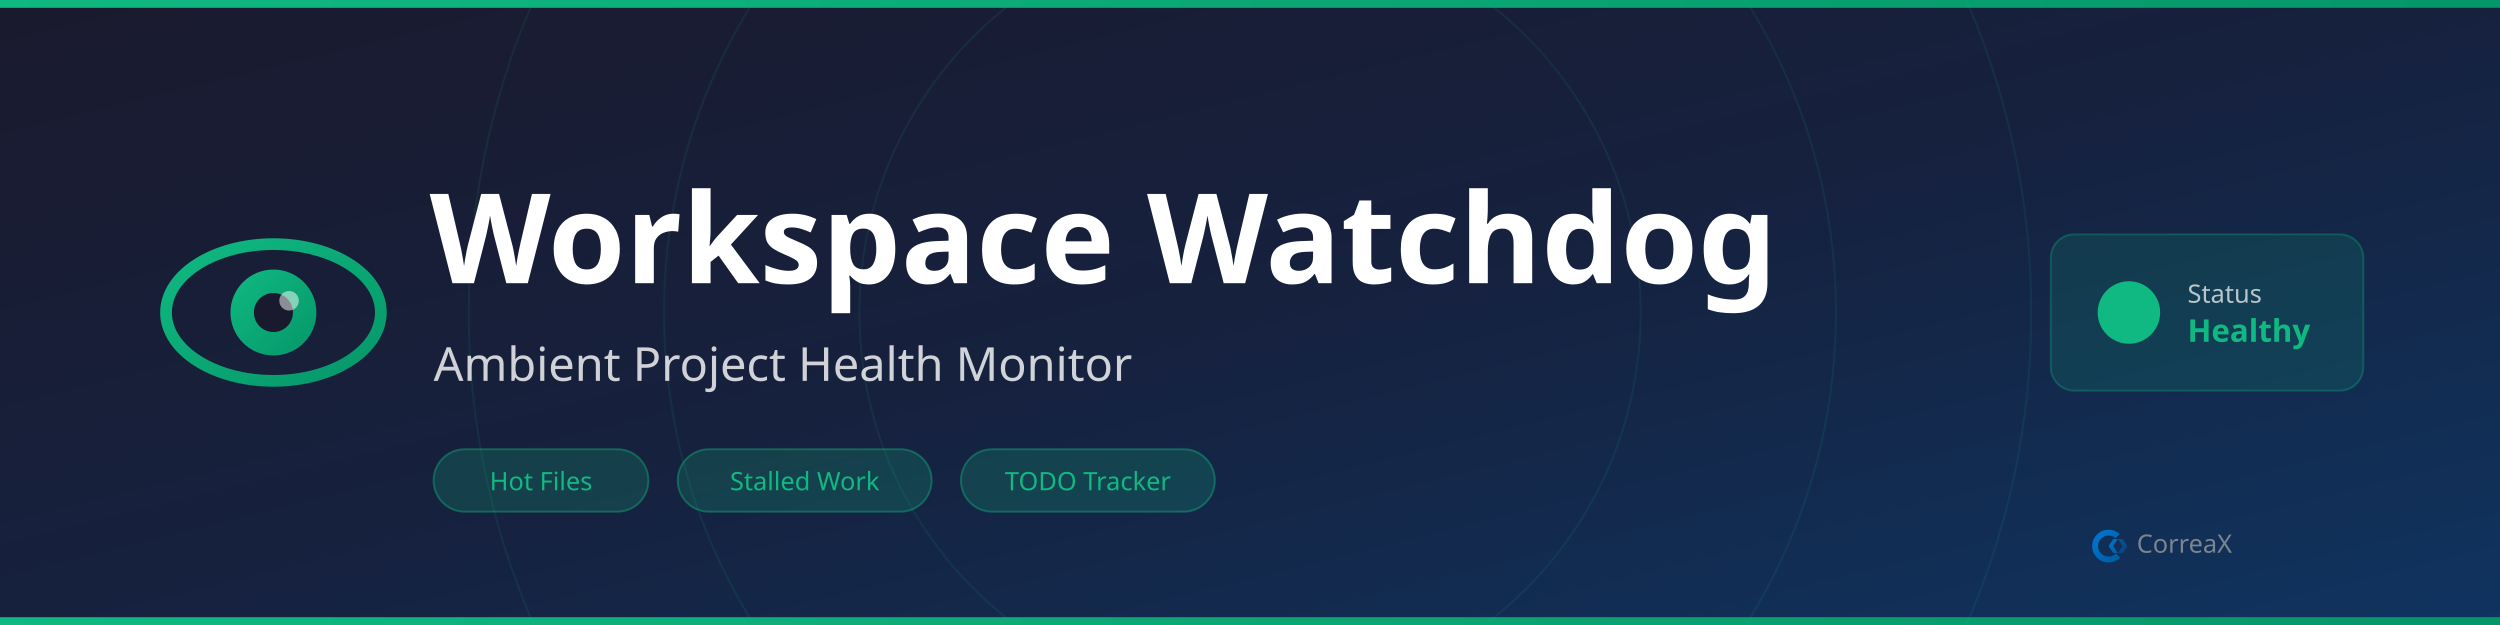
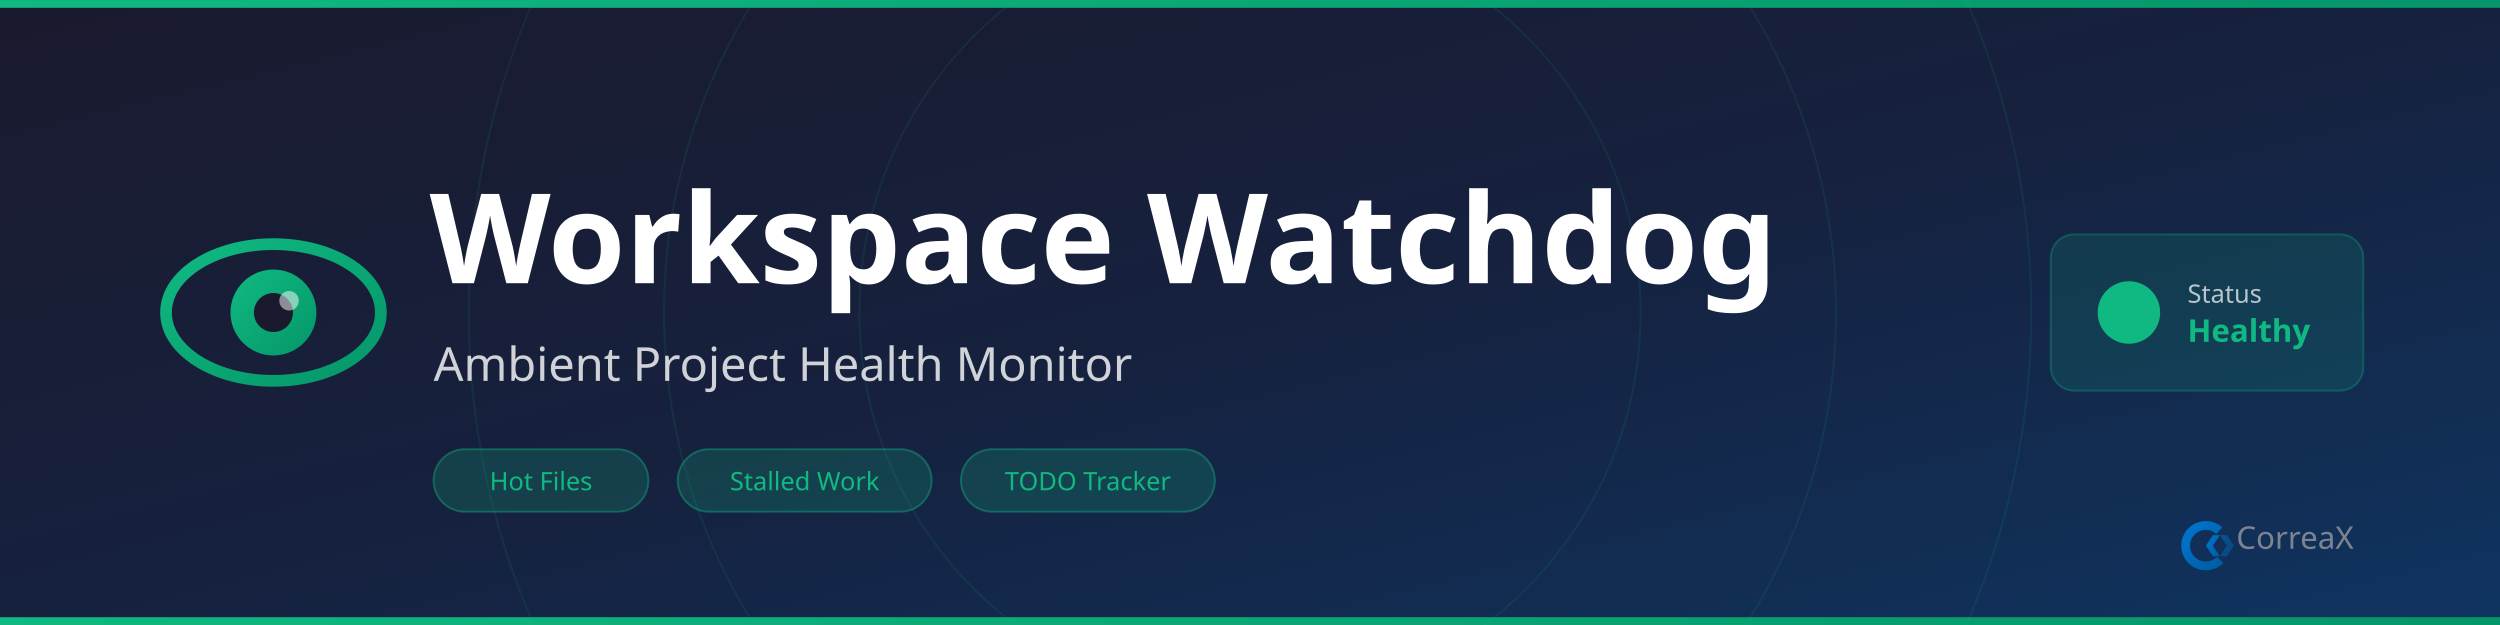
<svg xmlns="http://www.w3.org/2000/svg" viewBox="0 0 1280 320">
  <defs>
    <linearGradient id="bgGrad" x1="0%" y1="0%" x2="100%" y2="100%">
      <stop offset="0%" stop-color="#1a1a2e" />
      <stop offset="50%" stop-color="#16213e" />
      <stop offset="100%" stop-color="#0f3460" />
    </linearGradient>
    <linearGradient id="accentGrad" x1="0%" y1="0%" x2="100%" y2="0%">
      <stop offset="0%" stop-color="#10b981" />
      <stop offset="100%" stop-color="#059669" />
    </linearGradient>
    <linearGradient id="eyeGrad" x1="0%" y1="0%" x2="100%" y2="100%">
      <stop offset="0%" stop-color="#10b981" />
      <stop offset="100%" stop-color="#059669" />
    </linearGradient>
    <linearGradient id="cxGrad" x1="0%" y1="0%" x2="100%" y2="100%">
      <stop offset="0%" stop-color="#0078d4" />
      <stop offset="100%" stop-color="#005a9e" />
    </linearGradient>
  </defs>
  <rect width="1280" height="320" fill="url(#bgGrad)" />
  <rect x="0" y="0" width="1280" height="4" fill="url(#accentGrad)" />
  <rect x="0" y="316" width="1280" height="4" fill="url(#accentGrad)" />
  <g opacity="0.1" transform="translate(640, 160)">
    <circle cx="0" cy="0" r="400" stroke="#10b981" stroke-width="1" fill="none" />
    <circle cx="0" cy="0" r="300" stroke="#10b981" stroke-width="1" fill="none" />
    <circle cx="0" cy="0" r="200" stroke="#10b981" stroke-width="1" fill="none" />
  </g>
  <g transform="translate(80, 100)">
    <ellipse cx="60" cy="60" rx="55" ry="35" stroke="url(#eyeGrad)" stroke-width="6" fill="none" />
    <circle cx="60" cy="60" r="22" fill="url(#eyeGrad)" />
    <circle cx="60" cy="60" r="10" fill="#1a1a2e" />
    <circle cx="68" cy="54" r="5" fill="rgba(255,255,255,0.5)" />
  </g>
  <text x="220" y="145" font-family="Segoe UI, system-ui, sans-serif" font-size="64" font-weight="700" fill="#ffffff">
    Workspace Watchdog
  </text>
  <text x="222" y="195" font-family="Segoe UI, system-ui, sans-serif" font-size="24" fill="rgba(255,255,255,0.8)">
    Ambient Project Health Monitor
  </text>
  <g transform="translate(222, 230)">
    <rect x="0" y="0" width="110" height="32" rx="16" fill="rgba(16,185,129,0.2)" stroke="rgba(16,185,129,0.4)" stroke-width="1" />
    <text x="55" y="21" text-anchor="middle" font-family="Segoe UI, system-ui, sans-serif" font-size="13" fill="#10b981">Hot Files</text>
    <rect x="125" y="0" width="130" height="32" rx="16" fill="rgba(16,185,129,0.2)" stroke="rgba(16,185,129,0.4)" stroke-width="1" />
    <text x="190" y="21" text-anchor="middle" font-family="Segoe UI, system-ui, sans-serif" font-size="13" fill="#10b981">Stalled Work</text>
    <rect x="270" y="0" width="130" height="32" rx="16" fill="rgba(16,185,129,0.2)" stroke="rgba(16,185,129,0.4)" stroke-width="1" />
    <text x="335" y="21" text-anchor="middle" font-family="Segoe UI, system-ui, sans-serif" font-size="13" fill="#10b981">TODO Tracker</text>
  </g>
  <g transform="translate(1050, 120)">
    <rect x="0" y="0" width="160" height="80" rx="12" fill="rgba(16,185,129,0.15)" stroke="rgba(16,185,129,0.3)" stroke-width="1" />
    <circle cx="40" cy="40" r="16" fill="#10b981" />
    <text x="70" y="35" font-family="Segoe UI, system-ui, sans-serif" font-size="13" fill="rgba(255,255,255,0.7)">Status</text>
    <text x="70" y="55" font-family="Segoe UI, system-ui, sans-serif" font-size="16" font-weight="600" fill="#10b981">Healthy</text>
  </g>
-   <g transform="translate(1070, 270)">
-     <g transform="scale(0.6)">
+   <g transform="translate(1115, 265)">
+     <g transform="scale(0.9)">
      <path d="M16 2C8.268 2 2 8.268 2 16s6.268 14 14 14c3.866 0 7.389-1.568 9.928-4.1l-3.535-3.536A9.002 9.002 0 0116 25c-4.97 0-9-4.03-9-9s4.03-9 9-9c2.29 0 4.38.857 5.971 2.268l3.464-3.639C22.993 3.352 19.66 2 16 2z" fill="url(#cxGrad)" />
      <path d="M20 10l-4 6 4 6h4l-4-6 4-6h-4z" fill="url(#cxGrad)" />
      <path d="M24 10l4 6-4 6h4l4-6-4-6h-4z" fill="url(#cxGrad)" opacity="0.5" />
    </g>
-     <text x="24" y="13" font-family="Segoe UI, system-ui, sans-serif" font-size="13" fill="rgba(160,160,160,0.75)">CorreaX</text>
+     <text x="30" y="16" font-family="Segoe UI, system-ui, sans-serif" font-size="16" fill="rgba(160,160,160,0.75)">CorreaX</text>
  </g>
</svg>
